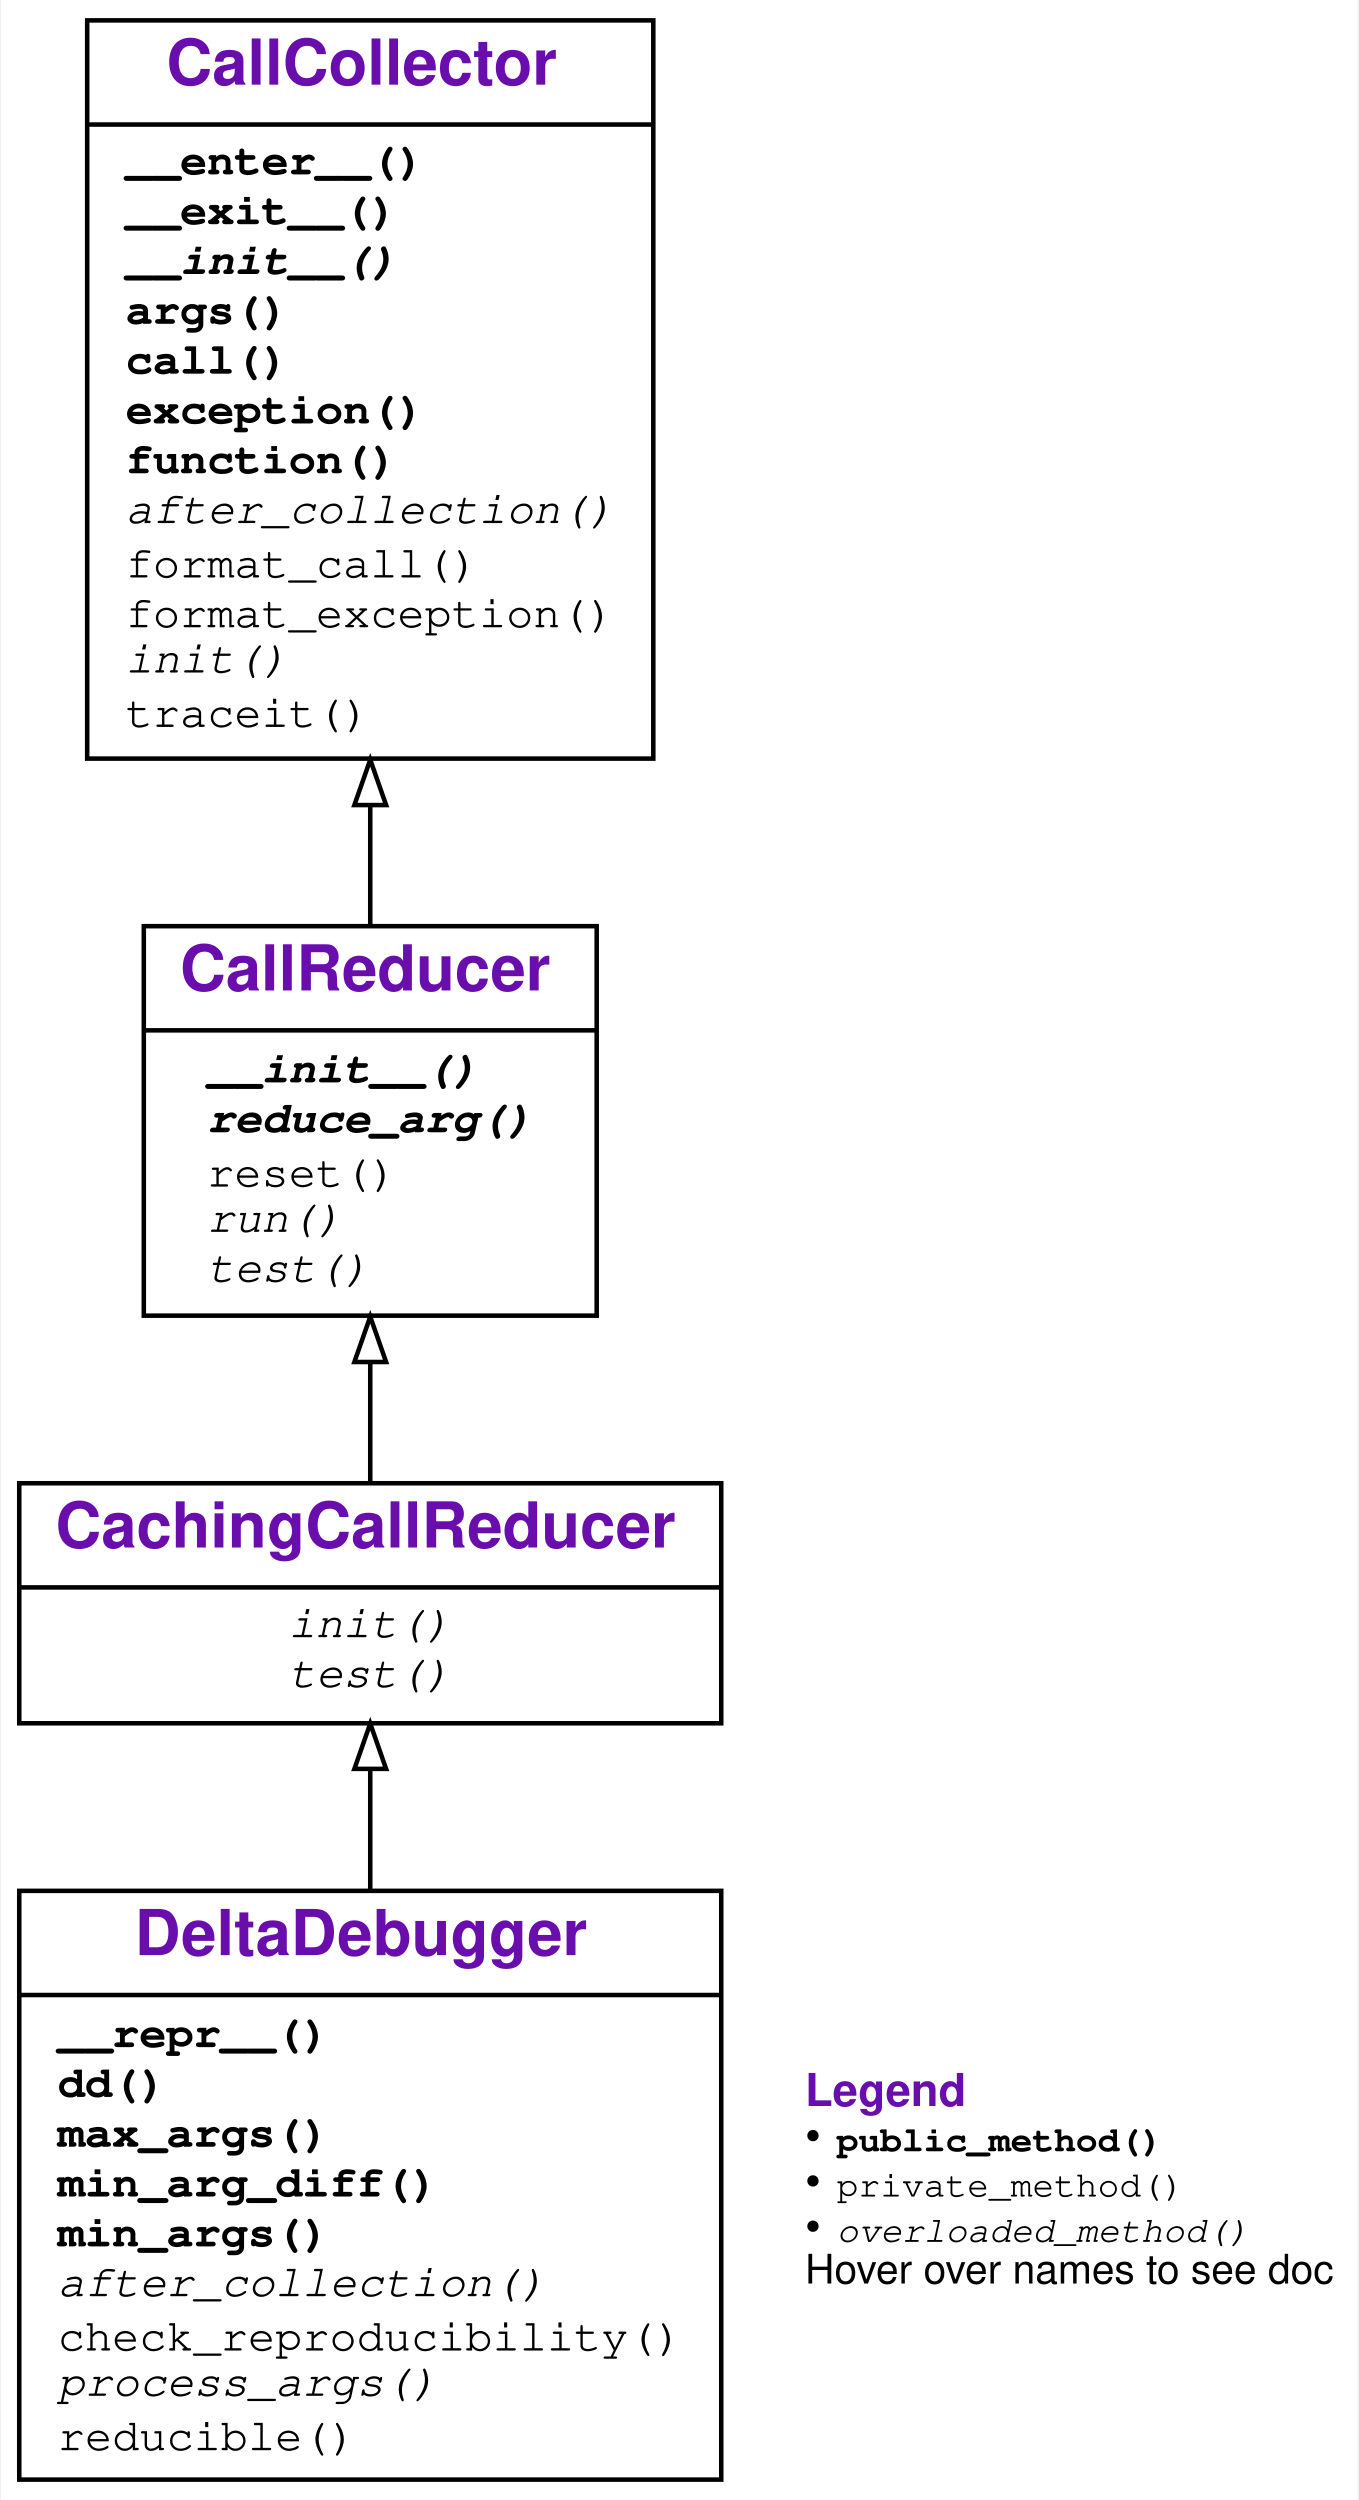
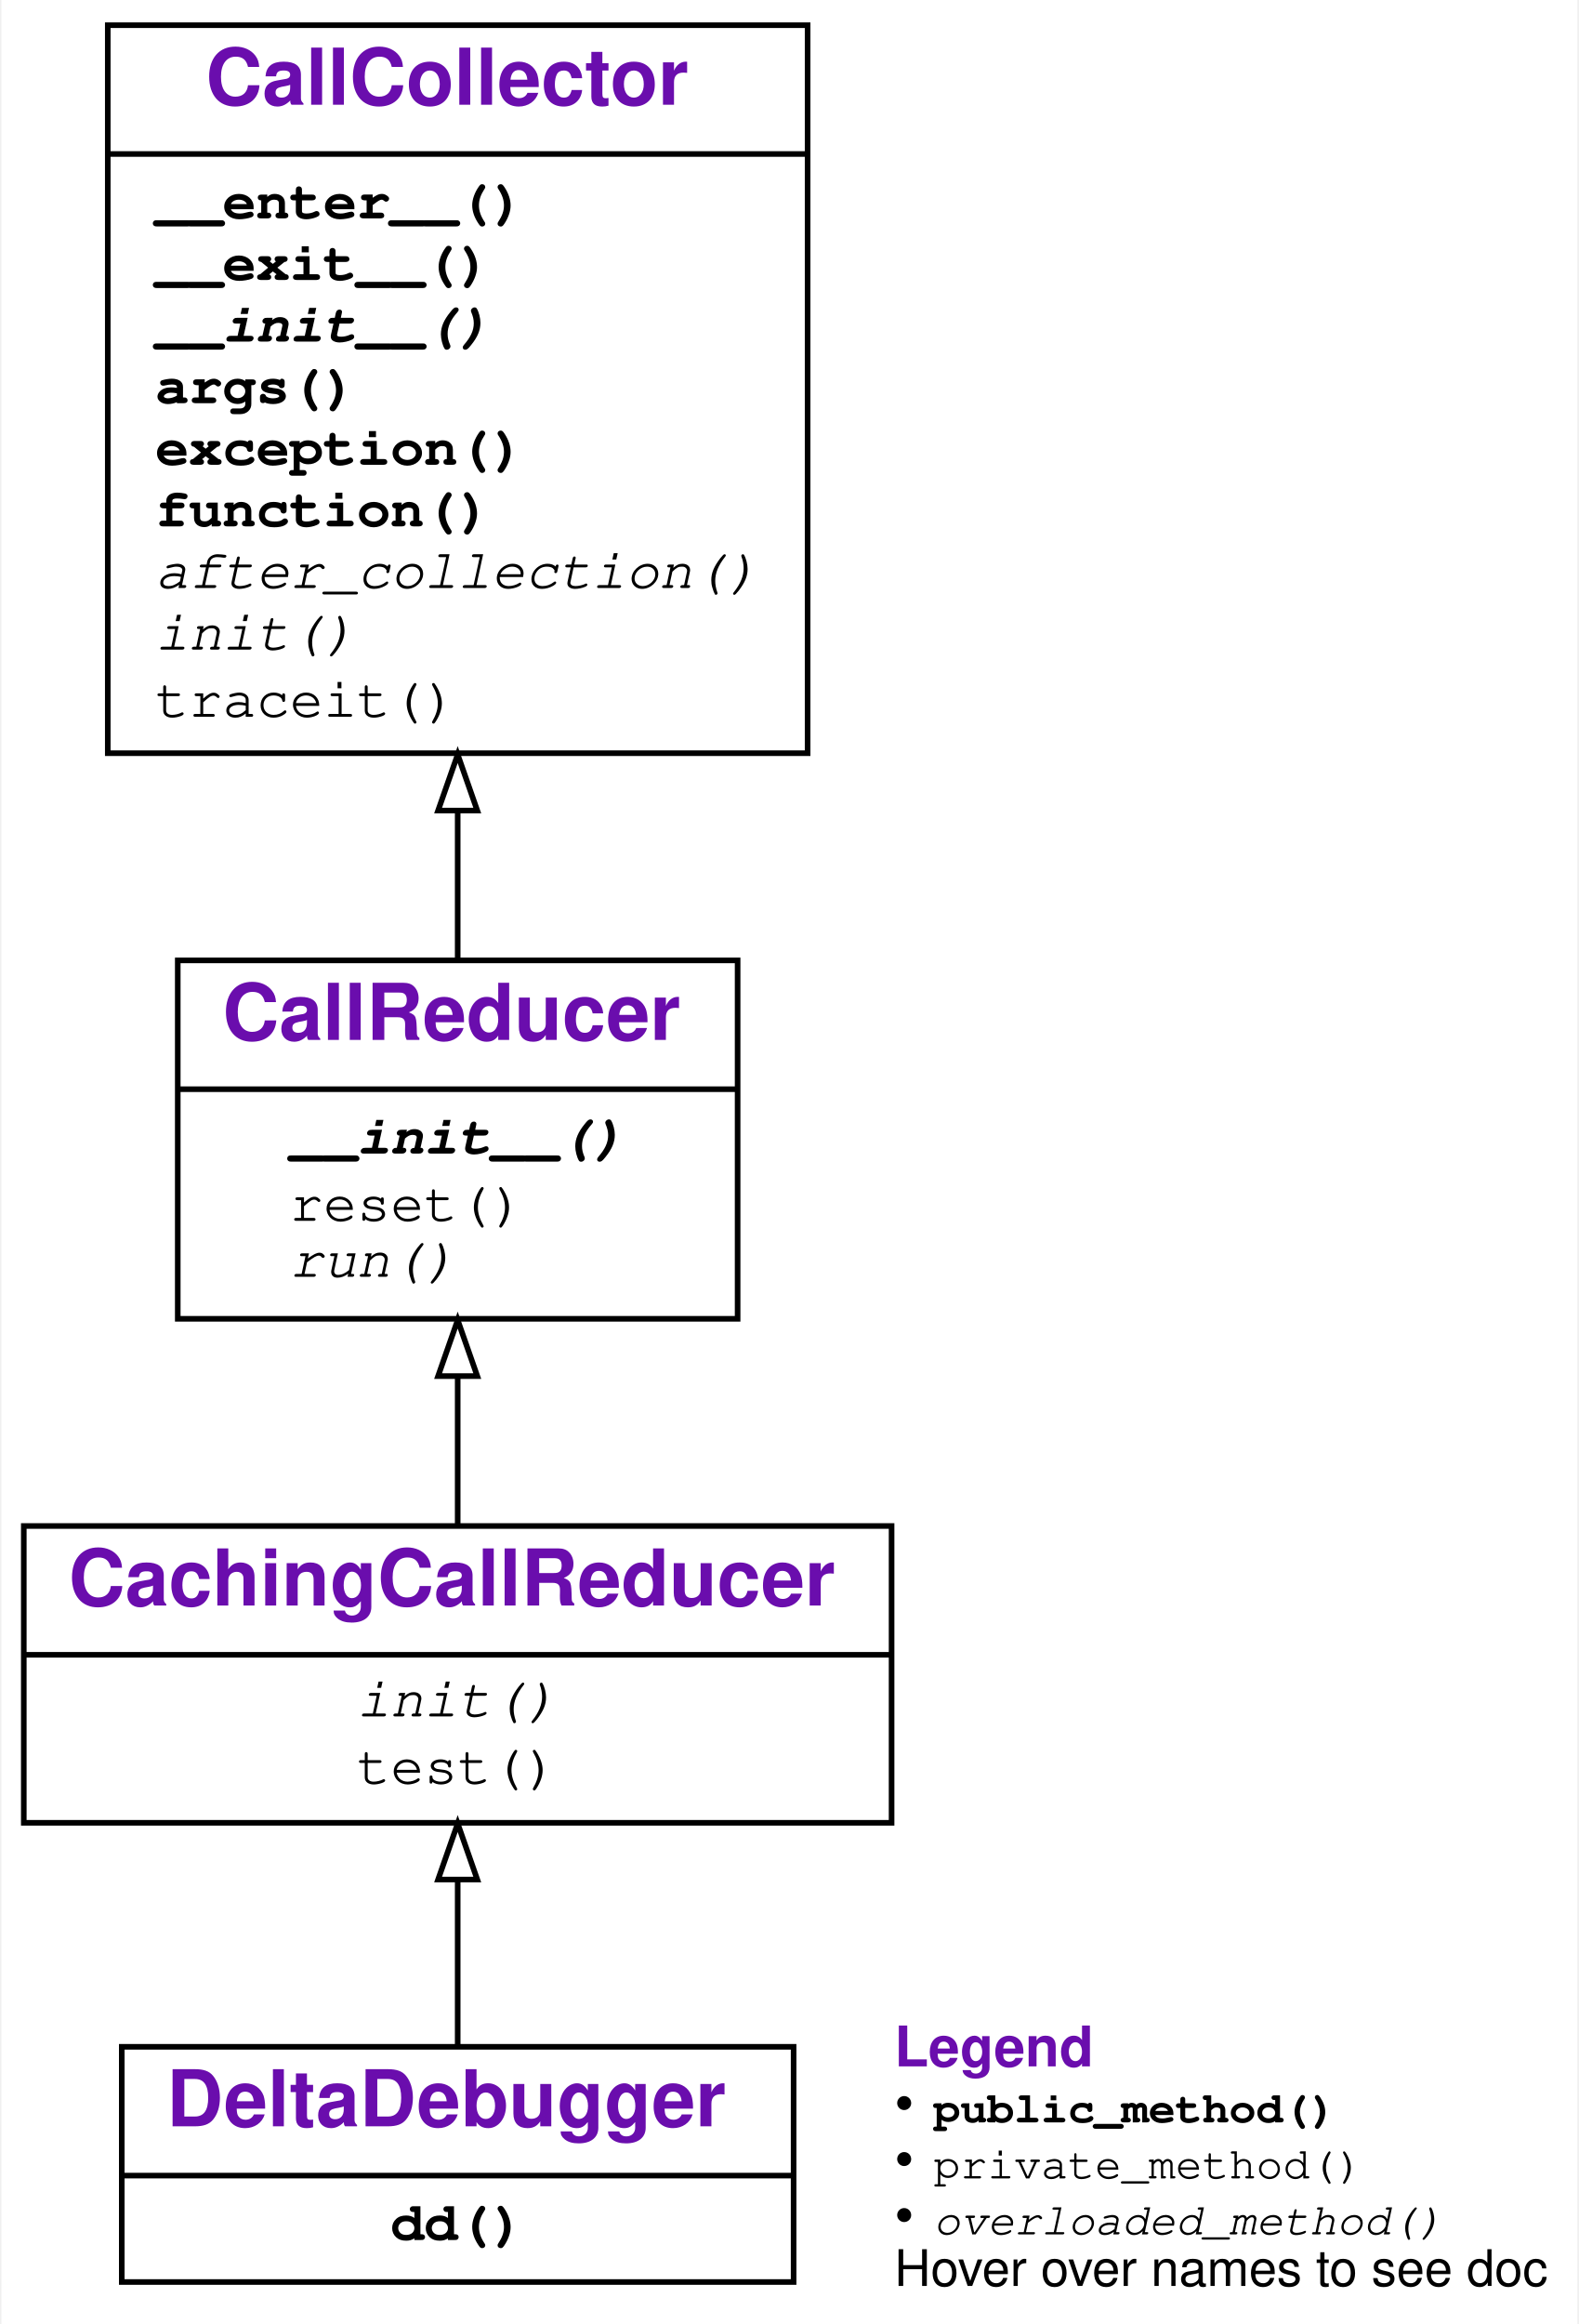
- <svg xmlns="http://www.w3.org/2000/svg" xmlns:xlink="http://www.w3.org/1999/xlink" width="300pt" height="552pt" viewBox="0.00 0.00 299.50 552.00">
-   <g id="graph0" class="graph" transform="scale(1 1) rotate(0) translate(4 548)">
+ <svg xmlns="http://www.w3.org/2000/svg" xmlns:xlink="http://www.w3.org/1999/xlink" width="282pt" height="415pt" viewBox="0.00 0.00 281.50 415.00">
+   <g id="graph0" class="graph" transform="scale(1 1) rotate(0) translate(4 411)">
    <g id="a_graph0">
      <a xlink:title="DeltaDebugger class hierarchy">
-         <polygon fill="#ffffff" stroke="transparent" points="-4,4 -4,-548 295.5,-548 295.5,4 -4,4" />
+         <polygon fill="#ffffff" stroke="transparent" points="-4,4 -4,-411 277.5,-411 277.5,4 -4,4" />
      </a>
    </g>
    <g id="node1" class="node">
      <g id="a_node1">
        <a xlink:href="#" xlink:title="class DeltaDebugger">
-           <polygon fill="none" stroke="#000000" points="0,-.5 0,-130.5 155,-130.5 155,-.5 0,-.5" />
-           <text text-anchor="start" x="25.5" y="-116.3" font-family="Raleway, Helvetica, Arial, sans-serif" font-weight="bold" font-size="14.00" fill="#6a0dad">DeltaDebugger</text>
-           <polyline fill="none" stroke="#000000" points="0,-107.5 155,-107.5 " />
+           <polygon fill="none" stroke="#000000" points="17.5,-3.5 17.5,-45.5 137.5,-45.5 137.5,-3.5 17.5,-3.5" />
+           <text text-anchor="start" x="25.5" y="-31.3" font-family="Raleway, Helvetica, Arial, sans-serif" font-weight="bold" font-size="14.00" fill="#6a0dad">DeltaDebugger</text>
+           <polyline fill="none" stroke="#000000" points="17.5,-22.5 137.5,-22.5 " />
          <g id="a_node1_0">
            <a xlink:href="#" xlink:title="DeltaDebugger">
              <g id="a_node1_1">
-                 <a xlink:href="#" xlink:title="__repr__(self):&#10;    Return a string representation of the minimized call.">
-                   <text text-anchor="start" x="8.5" y="-96" font-family="'Fira Mono', 'Source Code Pro', 'Courier', monospace" font-weight="bold" font-size="10.00" fill="#000000">__repr__()</text>
-                 </a>
-               </g>
-               <g id="a_node1_2">
                <a xlink:href="#" xlink:title="dd(self, var_to_be_reduced, fail_args, mode='-'):&#10;    General Delta Debugging.&#10;    fail_args - a dict of (failure-inducing) function arguments;&#10;    fail_args[var_to_be_reduced] - the input to apply dd on.&#10;    mode tells how the algorithm should operate:&#10;    '-': minimize input (ddmin),&#10;    '+': maximizing input (ddmax),&#10;    '+-': minimizing pass/fail difference (dd)&#10;    Returns a triple (pass, fail, diff)&#10;    with maximized passing input, minimized failing input,&#10;    and their difference (elems in fail, but not in pass).&#10;    ">
-                   <text text-anchor="start" x="8.5" y="-85" font-family="'Fira Mono', 'Source Code Pro', 'Courier', monospace" font-weight="bold" font-size="10.00" fill="#000000">dd()</text>
-                 </a>
-               </g>
-               <g id="a_node1_3">
-                 <a xlink:href="#" xlink:title="max_args(self):&#10;    Return 1-maximal arguments.">
-                   <text text-anchor="start" x="8.5" y="-74" font-family="'Fira Mono', 'Source Code Pro', 'Courier', monospace" font-weight="bold" font-size="10.00" fill="#000000">max_args()</text>
-                 </a>
-               </g>
-               <g id="a_node1_4">
-                 <a xlink:href="#" xlink:title="min_arg_diff(self):&#10;    Return 1-minimal difference between arguments.">
-                   <text text-anchor="start" x="8.5" y="-63" font-family="'Fira Mono', 'Source Code Pro', 'Courier', monospace" font-weight="bold" font-size="10.00" fill="#000000">min_arg_diff()</text>
-                 </a>
-               </g>
-               <g id="a_node1_5">
-                 <a xlink:href="#" xlink:title="min_args(self):&#10;    Return 1-minimal arguments.">
-                   <text text-anchor="start" x="8.5" y="-52" font-family="'Fira Mono', 'Source Code Pro', 'Courier', monospace" font-weight="bold" font-size="10.00" fill="#000000">min_args()</text>
-                 </a>
-               </g>
-               <g id="a_node1_6">
-                 <a xlink:href="#" xlink:title="after_collection(self)">
-                   <text text-anchor="start" x="8.5" y="-41" font-family="'Fira Mono', 'Source Code Pro', 'Courier', monospace" font-style="italic" font-size="10.00" fill="#000000">after_collection()</text>
-                 </a>
-               </g>
-               <g id="a_node1_7">
-                 <a xlink:href="#" xlink:title="check_reproducibility(self)">
-                   <text text-anchor="start" x="8.5" y="-29" font-family="'Fira Mono', 'Source Code Pro', 'Courier', monospace" font-size="10.00" fill="#000000">check_reproducibility()</text>
-                 </a>
-               </g>
-               <g id="a_node1_8">
-                 <a xlink:href="#" xlink:title="process_args(self, strategy, **strategy_args):&#10;    Reduce all reducible arguments, using strategy(var, args).&#10;    Can be overloaded in subclasses.">
-                   <text text-anchor="start" x="8.5" y="-19" font-family="'Fira Mono', 'Source Code Pro', 'Courier', monospace" font-style="italic" font-size="10.00" fill="#000000">process_args()</text>
-                 </a>
-               </g>
-               <g id="a_node1_9">
-                 <a xlink:href="#" xlink:title="reducible(self, arg)">
-                   <text text-anchor="start" x="8.5" y="-7" font-family="'Fira Mono', 'Source Code Pro', 'Courier', monospace" font-size="10.00" fill="#000000">reducible()</text>
+                   <text text-anchor="start" x="65.5" y="-11" font-family="'Fira Mono', 'Source Code Pro', 'Courier', monospace" font-weight="bold" font-size="10.00" fill="#000000">dd()</text>
                </a>
              </g>
            </a>
          </g>
        </a>
      </g>
    </g>
    <g id="node2" class="node">
      <g id="a_node2">
        <a xlink:href="#" xlink:title="class CachingCallReducer:&#10;    Like CallReducer, but cache test outcomes.">
-           <polygon fill="none" stroke="#000000" points="0,-167.5 0,-220.5 155,-220.5 155,-167.5 0,-167.5" />
-           <text text-anchor="start" x="8" y="-206.3" font-family="Raleway, Helvetica, Arial, sans-serif" font-weight="bold" font-size="14.00" fill="#6a0dad">CachingCallReducer</text>
-           <polyline fill="none" stroke="#000000" points="0,-197.5 155,-197.5 " />
-           <g id="a_node2_10">
+           <polygon fill="none" stroke="#000000" points="0,-85.5 0,-138.5 155,-138.5 155,-85.5 0,-85.5" />
+           <text text-anchor="start" x="8" y="-124.3" font-family="Raleway, Helvetica, Arial, sans-serif" font-weight="bold" font-size="14.00" fill="#6a0dad">CachingCallReducer</text>
+           <polyline fill="none" stroke="#000000" points="0,-115.5 155,-115.5 " />
+           <g id="a_node2_2">
            <a xlink:href="#" xlink:title="CachingCallReducer">
-               <g id="a_node2_11">
+               <g id="a_node2_3">
                <a xlink:href="#" xlink:title="init(self)">
-                   <text text-anchor="start" x="59.5" y="-186.5" font-family="'Fira Mono', 'Source Code Pro', 'Courier', monospace" font-style="italic" font-size="10.00" fill="#000000">init()</text>
+                   <text text-anchor="start" x="59.5" y="-104.5" font-family="'Fira Mono', 'Source Code Pro', 'Courier', monospace" font-style="italic" font-size="10.00" fill="#000000">init()</text>
                </a>
              </g>
-               <g id="a_node2_12">
+               <g id="a_node2_4">
                <a xlink:href="#" xlink:title="test(self, args)">
-                   <text text-anchor="start" x="59.5" y="-175.5" font-family="'Fira Mono', 'Source Code Pro', 'Courier', monospace" font-style="italic" font-size="10.00" fill="#000000">test()</text>
+                   <text text-anchor="start" x="59.5" y="-92.5" font-family="'Fira Mono', 'Source Code Pro', 'Courier', monospace" font-size="10.00" fill="#000000">test()</text>
                </a>
              </g>
            </a>
          </g>
        </a>
      </g>
    </g>
    <g id="edge1" class="edge">
-       <path fill="none" stroke="#000000" d="M77.5,-130.503C77.5,-139.695 77.5,-148.866 77.5,-157.263" />
-       <polygon fill="none" stroke="#000000" points="74,-157.431 77.5,-167.431 81,-157.431 74,-157.431" />
+       <path fill="none" stroke="#000000" d="M77.5,-45.681C77.5,-54.54 77.5,-65.1 77.5,-75.159" />
+       <polygon fill="none" stroke="#000000" points="74,-75.368 77.5,-85.368 81,-75.368 74,-75.368" />
    </g>
    <g id="node3" class="node">
      <g id="a_node3">
        <a xlink:href="#" xlink:title="class CallReducer">
-           <polygon fill="none" stroke="#000000" points="27.5,-257.5 27.5,-343.5 127.5,-343.5 127.5,-257.5 27.5,-257.5" />
-           <text text-anchor="start" x="35.5" y="-329.3" font-family="Raleway, Helvetica, Arial, sans-serif" font-weight="bold" font-size="14.00" fill="#6a0dad">CallReducer</text>
-           <polyline fill="none" stroke="#000000" points="27.5,-320.5 127.5,-320.5 " />
-           <g id="a_node3_13">
+           <polygon fill="none" stroke="#000000" points="27.5,-175.5 27.5,-239.5 127.5,-239.5 127.5,-175.5 27.5,-175.5" />
+           <text text-anchor="start" x="35.5" y="-225.3" font-family="Raleway, Helvetica, Arial, sans-serif" font-weight="bold" font-size="14.00" fill="#6a0dad">CallReducer</text>
+           <polyline fill="none" stroke="#000000" points="27.5,-216.5 127.5,-216.5 " />
+           <g id="a_node3_5">
            <a xlink:href="#" xlink:title="CallReducer">
-               <g id="a_node3_14">
+               <g id="a_node3_6">
                <a xlink:href="#" xlink:title="__init__(self, log=False):&#10;    Initialize. If log is True, enable logging.">
-                   <text text-anchor="start" x="41.5" y="-309" font-family="'Fira Mono', 'Source Code Pro', 'Courier', monospace" font-weight="bold" font-style="italic" font-size="10.00" fill="#000000">__init__()</text>
+                   <text text-anchor="start" x="47.5" y="-205" font-family="'Fira Mono', 'Source Code Pro', 'Courier', monospace" font-weight="bold" font-style="italic" font-size="10.00" fill="#000000">__init__()</text>
                </a>
              </g>
-               <g id="a_node3_15">
-                 <a xlink:href="#" xlink:title="reduce_arg(self, var_to_be_reduced, args):&#10;    Determine and return a minimal value for var_to_be_reduced.&#10;    To be overloaded in subclasses.">
-                   <text text-anchor="start" x="41.5" y="-298" font-family="'Fira Mono', 'Source Code Pro', 'Courier', monospace" font-weight="bold" font-style="italic" font-size="10.00" fill="#000000">reduce_arg()</text>
+               <g id="a_node3_7">
+                 <a xlink:href="#" xlink:title="reset(self):&#10;    Reset the number of tests.">
+                   <text text-anchor="start" x="47.5" y="-193" font-family="'Fira Mono', 'Source Code Pro', 'Courier', monospace" font-size="10.00" fill="#000000">reset()</text>
                </a>
              </g>
-               <g id="a_node3_16">
-                 <a xlink:href="#" xlink:title="reset(self):&#10;    Reset the number of tests.">
-                   <text text-anchor="start" x="41.5" y="-286" font-family="'Fira Mono', 'Source Code Pro', 'Courier', monospace" font-size="10.00" fill="#000000">reset()</text>
-                 </a>
-               </g>
-               <g id="a_node3_17">
+               <g id="a_node3_8">
                <a xlink:href="#" xlink:title="run(self, args):&#10;    Run collected function with args. Return&#10;    * PASS if no exception occurred&#10;    * FAIL if the collected exception occurred&#10;    * UNRESOLVED if some other exception occurred.&#10;    Not to be used directly; can be overloaded in subclasses.&#10;    ">
-                   <text text-anchor="start" x="41.5" y="-276" font-family="'Fira Mono', 'Source Code Pro', 'Courier', monospace" font-style="italic" font-size="10.00" fill="#000000">run()</text>
-                 </a>
-               </g>
-               <g id="a_node3_18">
-                 <a xlink:href="#" xlink:title="test(self, args):&#10;    Like run(), but also log detail and keep statistics.">
-                   <text text-anchor="start" x="41.5" y="-265" font-family="'Fira Mono', 'Source Code Pro', 'Courier', monospace" font-style="italic" font-size="10.00" fill="#000000">test()</text>
+                   <text text-anchor="start" x="47.5" y="-183" font-family="'Fira Mono', 'Source Code Pro', 'Courier', monospace" font-style="italic" font-size="10.00" fill="#000000">run()</text>
                </a>
              </g>
            </a>
          </g>
        </a>
      </g>
    </g>
    <g id="edge2" class="edge">
-       <path fill="none" stroke="#000000" d="M77.5,-220.6C77.5,-228.657 77.5,-237.812 77.5,-246.977" />
-       <polygon fill="none" stroke="#000000" points="74,-247.271 77.5,-257.271 81,-247.271 74,-247.271" />
+       <path fill="none" stroke="#000000" d="M77.5,-138.602C77.5,-146.863 77.5,-156.181 77.5,-165.233" />
+       <polygon fill="none" stroke="#000000" points="74,-165.27 77.5,-175.27 81,-165.27 74,-165.27" />
    </g>
    <g id="node4" class="node">
      <g id="a_node4">
-         <a xlink:href="#" xlink:title="class CallCollector">
-           <polygon fill="none" stroke="#000000" points="15,-380.5 15,-543.5 140,-543.5 140,-380.5 15,-380.5" />
-           <text text-anchor="start" x="32.5" y="-529.3" font-family="Raleway, Helvetica, Arial, sans-serif" font-weight="bold" font-size="14.00" fill="#6a0dad">CallCollector</text>
-           <polyline fill="none" stroke="#000000" points="15,-520.5 140,-520.5 " />
-           <g id="a_node4_19">
+         <a xlink:href="#" xlink:title="class CallCollector:&#10;    Collect an exception-raising function call f().&#10;    Use as `with CallCollector(): f()`">
+           <polygon fill="none" stroke="#000000" points="15,-276.5 15,-406.5 140,-406.5 140,-276.5 15,-276.5" />
+           <text text-anchor="start" x="32.5" y="-392.3" font-family="Raleway, Helvetica, Arial, sans-serif" font-weight="bold" font-size="14.00" fill="#6a0dad">CallCollector</text>
+           <polyline fill="none" stroke="#000000" points="15,-383.5 140,-383.5 " />
+           <g id="a_node4_9">
            <a xlink:href="#" xlink:title="CallCollector">
-               <g id="a_node4_20">
+               <g id="a_node4_10">
                <a xlink:href="#" xlink:title="__enter__(self):&#10;    Called at begin of `with` block. Turn tracing on.">
-                   <text text-anchor="start" x="23.5" y="-509.5" font-family="'Fira Mono', 'Source Code Pro', 'Courier', monospace" font-weight="bold" font-size="10.00" fill="#000000">__enter__()</text>
+                   <text text-anchor="start" x="23.5" y="-372" font-family="'Fira Mono', 'Source Code Pro', 'Courier', monospace" font-weight="bold" font-size="10.00" fill="#000000">__enter__()</text>
                </a>
              </g>
-               <g id="a_node4_21">
+               <g id="a_node4_11">
                <a xlink:href="#" xlink:title="__exit__(self, exc_type, exc_value, traceback):&#10;    Called at end of `with` block. Turn tracing off.">
-                   <text text-anchor="start" x="23.5" y="-498.5" font-family="'Fira Mono', 'Source Code Pro', 'Courier', monospace" font-weight="bold" font-size="10.00" fill="#000000">__exit__()</text>
+                   <text text-anchor="start" x="23.5" y="-361" font-family="'Fira Mono', 'Source Code Pro', 'Courier', monospace" font-weight="bold" font-size="10.00" fill="#000000">__exit__()</text>
                </a>
              </g>
-               <g id="a_node4_22">
+               <g id="a_node4_12">
                <a xlink:href="#" xlink:title="__init__(self):&#10;    Initialize collector">
-                   <text text-anchor="start" x="23.5" y="-487.5" font-family="'Fira Mono', 'Source Code Pro', 'Courier', monospace" font-weight="bold" font-style="italic" font-size="10.00" fill="#000000">__init__()</text>
+                   <text text-anchor="start" x="23.5" y="-350" font-family="'Fira Mono', 'Source Code Pro', 'Courier', monospace" font-weight="bold" font-style="italic" font-size="10.00" fill="#000000">__init__()</text>
                </a>
              </g>
-               <g id="a_node4_23">
+               <g id="a_node4_13">
                <a xlink:href="#" xlink:title="args(self):&#10;    Return the dictionary of collected arguments.">
-                   <text text-anchor="start" x="23.5" y="-476.5" font-family="'Fira Mono', 'Source Code Pro', 'Courier', monospace" font-weight="bold" font-size="10.00" fill="#000000">args()</text>
+                   <text text-anchor="start" x="23.5" y="-339" font-family="'Fira Mono', 'Source Code Pro', 'Courier', monospace" font-weight="bold" font-size="10.00" fill="#000000">args()</text>
                </a>
              </g>
-               <g id="a_node4_24">
-                 <a xlink:href="#" xlink:title="call(self, new_args={}):&#10;    Call collected function. If new_args is given,&#10;    override arguments from its {var: value} entries.">
-                   <text text-anchor="start" x="23.5" y="-465.5" font-family="'Fira Mono', 'Source Code Pro', 'Courier', monospace" font-weight="bold" font-size="10.00" fill="#000000">call()</text>
+               <g id="a_node4_14">
+                 <a xlink:href="#" xlink:title="exception(self):&#10;    Return the exception produced.">
+                   <text text-anchor="start" x="23.5" y="-328" font-family="'Fira Mono', 'Source Code Pro', 'Courier', monospace" font-weight="bold" font-size="10.00" fill="#000000">exception()</text>
                </a>
              </g>
-               <g id="a_node4_25">
-                 <a xlink:href="#" xlink:title="exception(self):&#10;    Return the exception produced.">
-                   <text text-anchor="start" x="23.5" y="-454.5" font-family="'Fira Mono', 'Source Code Pro', 'Courier', monospace" font-weight="bold" font-size="10.00" fill="#000000">exception()</text>
+               <g id="a_node4_15">
+                 <a xlink:href="#" xlink:title="function(self):&#10;    Return the function called.">
+                   <text text-anchor="start" x="23.5" y="-317" font-family="'Fira Mono', 'Source Code Pro', 'Courier', monospace" font-weight="bold" font-size="10.00" fill="#000000">function()</text>
                </a>
              </g>
-               <g id="a_node4_26">
-                 <a xlink:href="#" xlink:title="function(self):&#10;    Return the function called.">
-                   <text text-anchor="start" x="23.5" y="-443.5" font-family="'Fira Mono', 'Source Code Pro', 'Courier', monospace" font-weight="bold" font-size="10.00" fill="#000000">function()</text>
+               <g id="a_node4_16">
+                 <a xlink:href="#" xlink:title="after_collection(self):&#10;    Called after collection. To be defined in subclasses.">
+                   <text text-anchor="start" x="23.5" y="-306" font-family="'Fira Mono', 'Source Code Pro', 'Courier', monospace" font-style="italic" font-size="10.00" fill="#000000">after_collection()</text>
                </a>
              </g>
-               <g id="a_node4_27">
-                 <a xlink:href="#" xlink:title="after_collection(self):&#10;    Called after collection. To be defined in subclasses.">
-                   <text text-anchor="start" x="23.5" y="-432.5" font-family="'Fira Mono', 'Source Code Pro', 'Courier', monospace" font-style="italic" font-size="10.00" fill="#000000">after_collection()</text>
+               <g id="a_node4_17">
+                 <a xlink:href="#" xlink:title="init(self):&#10;    Reset for new collection.">
+                   <text text-anchor="start" x="23.5" y="-295" font-family="'Fira Mono', 'Source Code Pro', 'Courier', monospace" font-style="italic" font-size="10.00" fill="#000000">init()</text>
                </a>
              </g>
-               <g id="a_node4_28">
-                 <a xlink:href="#" xlink:title="format_call(self, args=None):&#10;    Return a string representing a call of the function with given args.">
-                   <text text-anchor="start" x="23.5" y="-420.5" font-family="'Fira Mono', 'Source Code Pro', 'Courier', monospace" font-size="10.00" fill="#000000">format_call()</text>
-                 </a>
-               </g>
-               <g id="a_node4_29">
-                 <a xlink:href="#" xlink:title="format_exception(self, exc=None):&#10;    Return a string representing the given exception.">
-                   <text text-anchor="start" x="23.5" y="-409.5" font-family="'Fira Mono', 'Source Code Pro', 'Courier', monospace" font-size="10.00" fill="#000000">format_exception()</text>
-                 </a>
-               </g>
-               <g id="a_node4_30">
-                 <a xlink:href="#" xlink:title="init(self):&#10;    Reset for new collection.">
-                   <text text-anchor="start" x="23.5" y="-399.5" font-family="'Fira Mono', 'Source Code Pro', 'Courier', monospace" font-style="italic" font-size="10.00" fill="#000000">init()</text>
-                 </a>
-               </g>
-               <g id="a_node4_31">
+               <g id="a_node4_18">
                <a xlink:href="#" xlink:title="traceit(self, frame, event, arg):&#10;    Tracing function. Collect first call, then turn tracing off.">
-                   <text text-anchor="start" x="23.5" y="-387.5" font-family="'Fira Mono', 'Source Code Pro', 'Courier', monospace" font-size="10.00" fill="#000000">traceit()</text>
+                   <text text-anchor="start" x="23.5" y="-283" font-family="'Fira Mono', 'Source Code Pro', 'Courier', monospace" font-size="10.00" fill="#000000">traceit()</text>
                </a>
              </g>
            </a>
          </g>
        </a>
      </g>
    </g>
    <g id="edge3" class="edge">
-       <path fill="none" stroke="#000000" d="M77.5,-343.779C77.5,-352.082 77.5,-361.063 77.5,-370.238" />
-       <polygon fill="none" stroke="#000000" points="74,-370.246 77.5,-380.246 81,-370.247 74,-370.246" />
+       <path fill="none" stroke="#000000" d="M77.5,-239.596C77.5,-247.727 77.5,-256.81 77.5,-266.112" />
+       <polygon fill="none" stroke="#000000" points="74,-266.256 77.5,-276.257 81,-266.257 74,-266.256" />
    </g>
    <g id="node5" class="node">
-       <text text-anchor="start" x="173.5" y="-83" font-family="Raleway, Helvetica, Arial, sans-serif" font-weight="bold" font-size="10.00" fill="#6a0dad">Legend</text>
-       <text text-anchor="start" x="173.5" y="-73" font-family="Raleway, Helvetica, Arial, sans-serif" font-size="10.00" fill="#000000">• </text>
-       <text text-anchor="start" x="180.5" y="-73" font-family="'Fira Mono', 'Source Code Pro', 'Courier', monospace" font-weight="bold" font-size="8.00" fill="#000000">public_method()</text>
-       <text text-anchor="start" x="173.5" y="-63" font-family="Raleway, Helvetica, Arial, sans-serif" font-size="10.00" fill="#000000">• </text>
-       <text text-anchor="start" x="180.5" y="-63" font-family="'Fira Mono', 'Source Code Pro', 'Courier', monospace" font-size="8.00" fill="#000000">private_method()</text>
-       <text text-anchor="start" x="173.5" y="-53" font-family="Raleway, Helvetica, Arial, sans-serif" font-size="10.00" fill="#000000">• </text>
-       <text text-anchor="start" x="180.5" y="-53" font-family="'Fira Mono', 'Source Code Pro', 'Courier', monospace" font-style="italic" font-size="8.00" fill="#000000">overloaded_method()</text>
-       <text text-anchor="start" x="173.5" y="-43.8" font-family="Helvetica,sans-Serif" font-size="9.00" fill="#000000">Hover over names to see doc</text>
+       <text text-anchor="start" x="155.5" y="-42" font-family="Raleway, Helvetica, Arial, sans-serif" font-weight="bold" font-size="10.00" fill="#6a0dad">Legend</text>
+       <text text-anchor="start" x="155.5" y="-32" font-family="Raleway, Helvetica, Arial, sans-serif" font-size="10.00" fill="#000000">• </text>
+       <text text-anchor="start" x="162.5" y="-32" font-family="'Fira Mono', 'Source Code Pro', 'Courier', monospace" font-weight="bold" font-size="8.00" fill="#000000">public_method()</text>
+       <text text-anchor="start" x="155.5" y="-22" font-family="Raleway, Helvetica, Arial, sans-serif" font-size="10.00" fill="#000000">• </text>
+       <text text-anchor="start" x="162.5" y="-22" font-family="'Fira Mono', 'Source Code Pro', 'Courier', monospace" font-size="8.00" fill="#000000">private_method()</text>
+       <text text-anchor="start" x="155.5" y="-12" font-family="Raleway, Helvetica, Arial, sans-serif" font-size="10.00" fill="#000000">• </text>
+       <text text-anchor="start" x="162.5" y="-12" font-family="'Fira Mono', 'Source Code Pro', 'Courier', monospace" font-style="italic" font-size="8.00" fill="#000000">overloaded_method()</text>
+       <text text-anchor="start" x="155.5" y="-2.8" font-family="Helvetica,sans-Serif" font-size="9.00" fill="#000000">Hover over names to see doc</text>
    </g>
  </g>
</svg>
